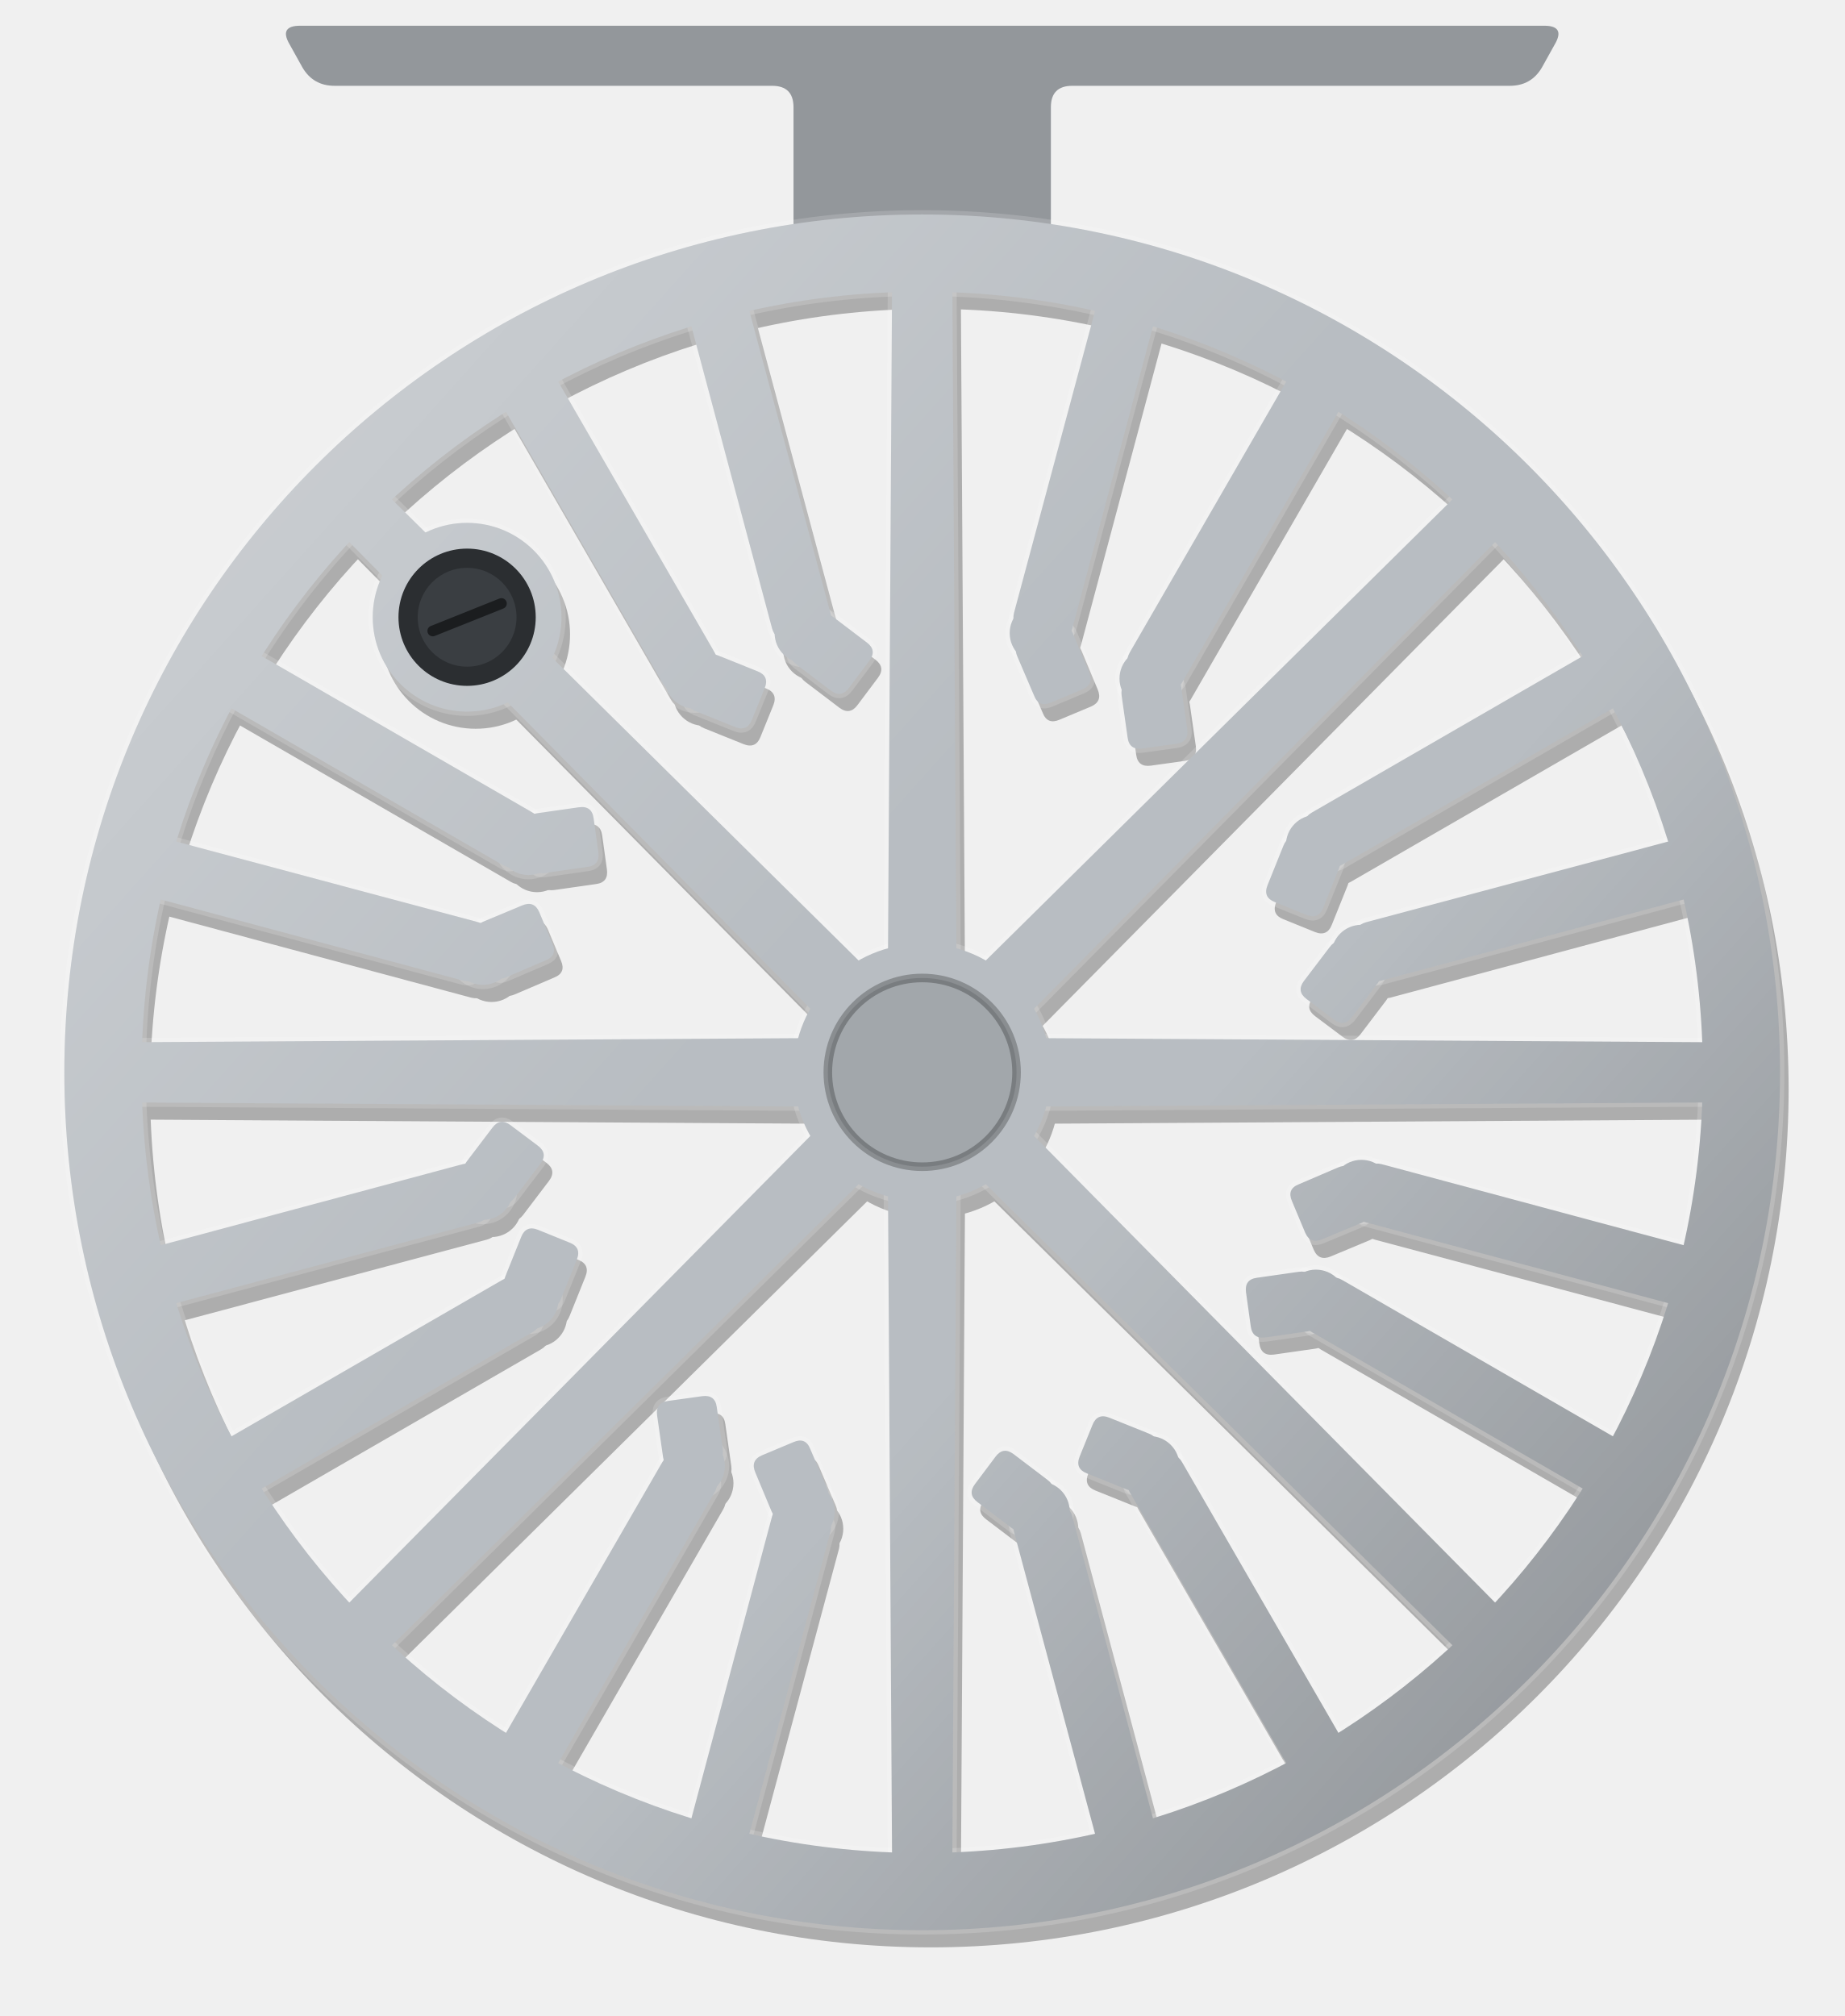
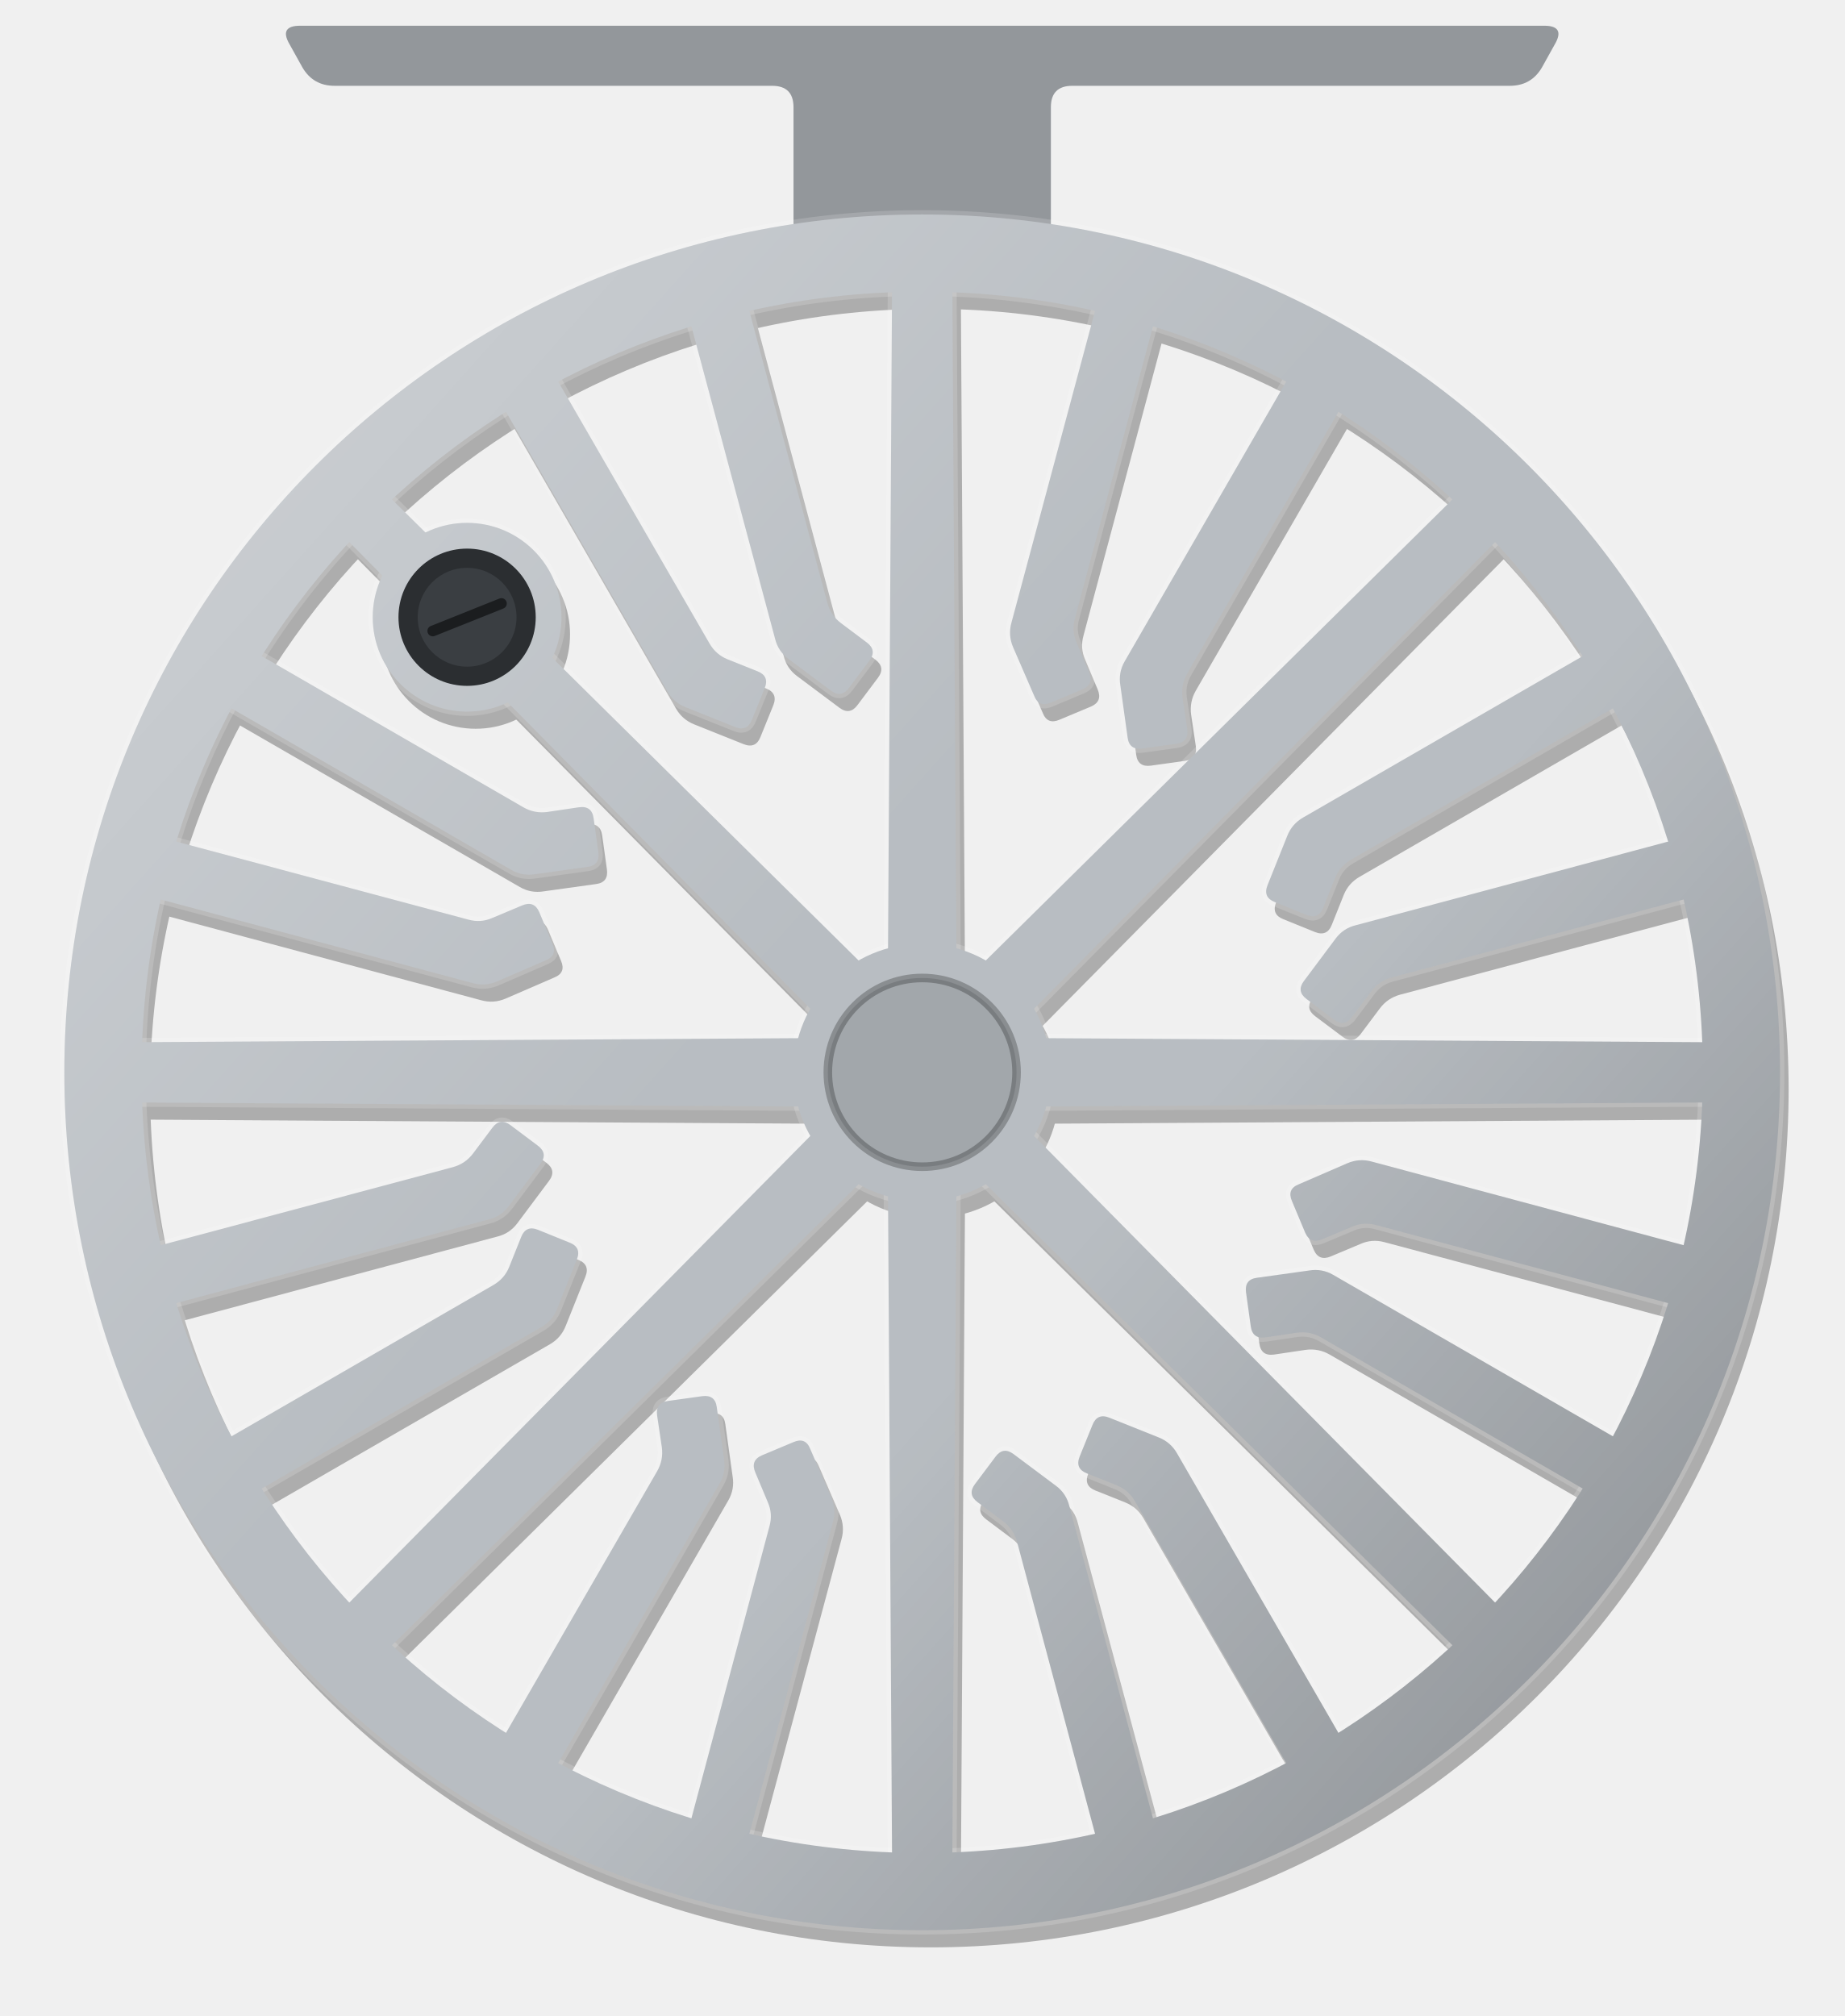
<svg xmlns="http://www.w3.org/2000/svg" data-arbor="106" viewBox="-215 -250 430 470" color="#b8bdc2" data-handles="-106.1 -106.1 22">
  <defs>
    <linearGradient id="sheen" x1="0" y1="0" x2="1" y2="1">
      <stop offset="0" stop-color="#fff" stop-opacity=".4" />
      <stop offset=".45" stop-color="#fff" stop-opacity="0" />
      <stop offset=".6" stop-color="#000" stop-opacity="0" />
      <stop offset="1" stop-color="#000" stop-opacity=".3" />
    </linearGradient>
    <g id="back" fill-rule="evenodd" />
    <g id="body" fill-rule="evenodd">
      <path d="M-200 0a200 200 0 1 0 400 0a200 200 0 1 0 -400 0ZM-182 0a182 182 0 1 0 364 0a182 182 0 1 0 -364 0Z" />
-       <path d="M182.6 44.8Q183.4 41.9 180.5 41.1L107.1 21.4Q104.2 20.7 103.4 23.6L101.4 31.3Q100.6 34.2 103.5 35L176.9 54.6Q179.8 55.4 180.6 52.5Z" />
-       <path d="M100.8 23.8Q99.6 21 96.9 22.2L87.8 26.1Q85 27.2 86.2 30L89.3 37.4Q90.5 40.1 93.3 38.9L102.4 35.1Q105.1 33.9 104 31.1Z" />
-       <path d="M95.4 27.4a7 7 0 1 0 14 0a7 7 0 1 0 -14 0Z" />
-       <path d="M164.8 90.5Q166.3 87.9 163.7 86.4L97.9 48.4Q95.3 46.9 93.8 49.5L89.8 56.5Q88.3 59.1 90.9 60.6L156.7 98.6Q159.3 100.1 160.8 97.5Z" />
-       <path d="M91.2 49Q90.8 46.1 87.8 46.5L78 47.9Q75.1 48.3 75.5 51.3L76.6 59.2Q77 62.2 80 61.8L89.8 60.4Q92.8 59.9 92.4 57Z" />
-       <path d="M84.8 53a7 7 0 1 0 14 0a7 7 0 1 0 -14 0Z" />
-       <path d="M97.5 160.8Q100.1 159.3 98.6 156.7L60.6 90.9Q59.1 88.3 56.5 89.8L49.5 93.8Q46.9 95.3 48.4 97.9L86.4 163.7Q87.9 166.3 90.5 164.8Z" />
-       <path d="M54.5 88.1Q55.6 85.3 52.8 84.2L43.6 80.5Q40.8 79.4 39.7 82.2L36.7 89.6Q35.6 92.4 38.4 93.5L47.6 97.2Q50.4 98.3 51.5 95.5Z" />
-       <path d="M46 91.8a7 7 0 1 0 14 0a7 7 0 1 0 -14 0Z" />
-       <path d="M52.5 180.6Q55.4 179.8 54.6 176.9L35 103.5Q34.2 100.6 31.3 101.4L23.6 103.4Q20.7 104.2 21.4 107.1L41.1 180.5Q41.9 183.4 44.8 182.6Z" />
-       <path d="M29.8 99.2Q31.6 96.8 29.2 95L21.3 89Q18.9 87.2 17.1 89.6L12.3 96Q10.5 98.4 12.9 100.2L20.8 106.2Q23.2 108 25 105.6Z" />
-       <path d="M20.4 102.4a7 7 0 1 0 14 0a7 7 0 1 0 -14 0Z" />
-       <path d="M-44.8 182.6Q-41.9 183.4 -41.1 180.5L-21.4 107.1Q-20.7 104.2 -23.6 103.4L-31.3 101.4Q-34.2 100.6 -35 103.5L-54.6 176.9Q-55.4 179.8 -52.5 180.6Z" />
-       <path d="M-23.8 100.8Q-21 99.6 -22.2 96.9L-26.1 87.8Q-27.2 85 -30 86.2L-37.4 89.3Q-40.1 90.5 -38.9 93.3L-35.1 102.4Q-33.9 105.1 -31.1 104Z" />
-       <path d="M-34.4 102.4a7 7 0 1 0 14 0a7 7 0 1 0 -14 0Z" />
-       <path d="M-90.5 164.8Q-87.9 166.3 -86.4 163.7L-48.4 97.9Q-46.9 95.3 -49.5 93.8L-56.5 89.8Q-59.1 88.3 -60.6 90.9L-98.6 156.7Q-100.1 159.3 -97.5 160.8Z" />
-       <path d="M-49 91.2Q-46.1 90.8 -46.5 87.8L-47.9 78Q-48.3 75.1 -51.3 75.5L-59.2 76.6Q-62.2 77 -61.8 80L-60.4 89.8Q-59.9 92.8 -57 92.4Z" />
-       <path d="M-60 91.8a7 7 0 1 0 14 0a7 7 0 1 0 -14 0Z" />
-       <path d="M-160.8 97.5Q-159.3 100.1 -156.7 98.6L-90.9 60.6Q-88.3 59.1 -89.8 56.5L-93.8 49.5Q-95.3 46.9 -97.9 48.4L-163.7 86.4Q-166.3 87.9 -164.8 90.5Z" />
-       <path d="M-88.1 54.5Q-85.3 55.6 -84.2 52.8L-80.5 43.6Q-79.4 40.8 -82.2 39.7L-89.6 36.7Q-92.4 35.6 -93.5 38.4L-97.2 47.6Q-98.3 50.4 -95.5 51.5Z" />
-       <path d="M-98.8 53a7 7 0 1 0 14 0a7 7 0 1 0 -14 0Z" />
-       <path d="M-180.6 52.5Q-179.8 55.4 -176.9 54.6L-103.5 35Q-100.6 34.2 -101.4 31.3L-103.4 23.6Q-104.2 20.7 -107.1 21.4L-180.5 41.1Q-183.4 41.9 -182.6 44.8Z" />
-       <path d="M-99.2 29.8Q-96.8 31.6 -95 29.2L-89 21.3Q-87.2 18.9 -89.6 17.1L-96 12.3Q-98.4 10.5 -100.2 12.9L-106.2 20.8Q-108 23.2 -105.6 25Z" />
-       <path d="M-109.4 27.4a7 7 0 1 0 14 0a7 7 0 1 0 -14 0Z" />
-       <path d="M-182.6 -44.8Q-183.4 -41.9 -180.5 -41.1L-107.1 -21.4Q-104.2 -20.7 -103.4 -23.6L-101.4 -31.3Q-100.6 -34.2 -103.5 -35L-176.9 -54.6Q-179.8 -55.4 -180.6 -52.5Z" />
-       <path d="M-100.8 -23.8Q-99.6 -21 -96.9 -22.2L-87.8 -26.1Q-85 -27.2 -86.2 -30L-89.3 -37.4Q-90.5 -40.1 -93.3 -38.9L-102.4 -35.1Q-105.1 -33.9 -104 -31.1Z" />
-       <path d="M-109.4 -27.4a7 7 0 1 0 14 0a7 7 0 1 0 -14 0Z" />
-       <path d="M-164.8 -90.5Q-166.3 -87.9 -163.7 -86.4L-97.9 -48.4Q-95.3 -46.9 -93.8 -49.5L-89.8 -56.5Q-88.3 -59.1 -90.9 -60.6L-156.7 -98.6Q-159.3 -100.1 -160.8 -97.5Z" />
-       <path d="M-91.2 -49Q-90.8 -46.1 -87.8 -46.5L-78 -47.9Q-75.1 -48.3 -75.5 -51.3L-76.6 -59.2Q-77 -62.2 -80 -61.8L-89.8 -60.4Q-92.8 -59.9 -92.4 -57Z" />
-       <path d="M-98.8 -53a7 7 0 1 0 14 0a7 7 0 1 0 -14 0Z" />
-       <path d="M-97.5 -160.8Q-100.1 -159.3 -98.6 -156.7L-60.6 -90.9Q-59.1 -88.3 -56.5 -89.8L-49.5 -93.8Q-46.9 -95.3 -48.4 -97.9L-86.4 -163.7Q-87.9 -166.3 -90.5 -164.8Z" />
-       <path d="M-54.5 -88.1Q-55.6 -85.3 -52.8 -84.2L-43.6 -80.5Q-40.8 -79.4 -39.7 -82.2L-36.7 -89.6Q-35.6 -92.4 -38.4 -93.5L-47.6 -97.2Q-50.4 -98.3 -51.5 -95.5Z" />
-       <path d="M-60 -91.8a7 7 0 1 0 14 0a7 7 0 1 0 -14 0Z" />
-       <path d="M-52.5 -180.6Q-55.4 -179.8 -54.6 -176.9L-35 -103.5Q-34.2 -100.6 -31.3 -101.4L-23.6 -103.4Q-20.7 -104.2 -21.4 -107.1L-41.1 -180.5Q-41.9 -183.4 -44.8 -182.6Z" />
-       <path d="M-29.8 -99.2Q-31.6 -96.8 -29.2 -95L-21.3 -89Q-18.9 -87.2 -17.1 -89.6L-12.3 -96Q-10.5 -98.4 -12.9 -100.2L-20.8 -106.2Q-23.2 -108 -25 -105.6Z" />
-       <path d="M-34.4 -102.4a7 7 0 1 0 14 0a7 7 0 1 0 -14 0Z" />
-       <path d="M44.8 -182.6Q41.9 -183.4 41.1 -180.5L21.4 -107.1Q20.7 -104.2 23.6 -103.4L31.3 -101.4Q34.2 -100.6 35 -103.5L54.6 -176.9Q55.4 -179.8 52.5 -180.6Z" />
-       <path d="M23.8 -100.8Q21 -99.6 22.2 -96.9L26.1 -87.8Q27.2 -85 30 -86.2L37.4 -89.3Q40.1 -90.5 38.9 -93.3L35.1 -102.4Q33.9 -105.1 31.1 -104Z" />
-       <path d="M20.4 -102.4a7 7 0 1 0 14 0a7 7 0 1 0 -14 0Z" />
-       <path d="M90.5 -164.8Q87.9 -166.3 86.4 -163.7L48.4 -97.9Q46.9 -95.3 49.5 -93.8L56.5 -89.8Q59.1 -88.3 60.6 -90.9L98.6 -156.7Q100.1 -159.3 97.5 -160.8Z" />
-       <path d="M49 -91.2Q46.1 -90.8 46.5 -87.8L47.9 -78Q48.3 -75.1 51.3 -75.5L59.2 -76.6Q62.2 -77 61.8 -80L60.4 -89.8Q59.9 -92.8 57 -92.4Z" />
-       <path d="M46 -91.8a7 7 0 1 0 14 0a7 7 0 1 0 -14 0Z" />
-       <path d="M160.8 -97.5Q159.3 -100.1 156.7 -98.6L90.9 -60.6Q88.3 -59.1 89.8 -56.5L93.8 -49.5Q95.3 -46.9 97.9 -48.4L163.7 -86.4Q166.3 -87.9 164.8 -90.5Z" />
-       <path d="M88.1 -54.5Q85.3 -55.6 84.2 -52.8L80.5 -43.6Q79.4 -40.8 82.2 -39.7L89.6 -36.7Q92.4 -35.6 93.5 -38.4L97.2 -47.6Q98.3 -50.4 95.5 -51.5Z" />
-       <path d="M84.8 -53a7 7 0 1 0 14 0a7 7 0 1 0 -14 0Z" />
-       <path d="M180.6 -52.5Q179.8 -55.4 176.9 -54.6L103.5 -35Q100.6 -34.2 101.4 -31.3L103.4 -23.6Q104.2 -20.7 107.1 -21.4L180.5 -41.1Q183.4 -41.9 182.6 -44.8Z" />
-       <path d="M99.2 -29.8Q96.8 -31.6 95 -29.2L89 -21.3Q87.2 -18.9 89.6 -17.1L96 -12.3Q98.4 -10.5 100.2 -12.9L106.2 -20.8Q108 -23.2 105.6 -25Z" />
-       <path d="M95.4 -27.4a7 7 0 1 0 14 0a7 7 0 1 0 -14 0Z" />
+       <path d="M182.6 44.8Q183.4 41.9 180.5 41.1L104.8 20.8Q101.9 20 99.1 21.2L87.8 26.1Q85 27.2 86.2 30L89.3 37.4Q90.5 40.1 93.3 38.9L100.2 36Q102.9 34.8 105.8 35.6L176.9 54.6Q179.8 55.4 180.6 52.5Z" />
+       <path d="M164.8 90.5Q166.3 87.9 163.7 86.4L95.8 47.2Q93.2 45.7 90.2 46.2L78 47.9Q75.1 48.3 75.5 51.3L76.6 59.2Q77 62.2 80 61.8L87.4 60.7Q90.4 60.3 93 61.8L156.7 98.6Q159.3 100.1 160.8 97.5Z" />
+       <path d="M97.5 160.8Q100.1 159.3 98.6 156.7L59.4 88.8Q57.9 86.2 55.1 85.1L43.6 80.5Q40.8 79.4 39.7 82.2L36.7 89.6Q35.6 92.4 38.4 93.5L45.4 96.3Q48.1 97.4 49.6 100L86.4 163.7Q87.9 166.3 90.5 164.8Z" />
+       <path d="M52.5 180.6Q55.4 179.8 54.6 176.9L34.3 101.1Q33.6 98.2 31.2 96.4L21.3 89Q18.9 87.2 17.1 89.6L12.3 96Q10.5 98.4 12.9 100.2L18.9 104.7Q21.3 106.5 22.1 109.4L41.1 180.5Q41.9 183.4 44.8 182.6Z" />
+       <path d="M-44.8 182.6Q-41.9 183.4 -41.1 180.5L-20.8 104.8Q-20 101.9 -21.2 99.1L-26.1 87.8Q-27.2 85 -30 86.2L-37.4 89.3Q-40.1 90.5 -38.9 93.3L-36 100.2Q-34.8 102.9 -35.6 105.8L-54.6 176.9Q-55.4 179.8 -52.5 180.6Z" />
+       <path d="M-90.5 164.8Q-87.9 166.3 -86.4 163.7L-47.2 95.8Q-45.7 93.2 -46.2 90.2L-47.9 78Q-48.3 75.1 -51.3 75.5L-59.2 76.6Q-62.2 77 -61.8 80L-60.7 87.4Q-60.3 90.4 -61.8 93L-98.6 156.7Q-100.1 159.3 -97.5 160.8Z" />
+       <path d="M-160.8 97.5Q-159.3 100.1 -156.7 98.6L-88.8 59.4Q-86.2 57.9 -85.1 55.1L-80.5 43.6Q-79.4 40.8 -82.2 39.7L-89.6 36.7Q-92.4 35.6 -93.5 38.4L-96.3 45.4Q-97.4 48.1 -100 49.6L-163.7 86.4Q-166.3 87.9 -164.8 90.5Z" />
+       <path d="M-180.6 52.5Q-179.8 55.4 -176.9 54.6L-101.1 34.3Q-98.2 33.6 -96.4 31.2L-89 21.3Q-87.2 18.9 -89.6 17.1L-96 12.3Q-98.4 10.5 -100.2 12.9L-104.7 18.9Q-106.5 21.3 -109.4 22.1L-180.5 41.1Q-183.4 41.9 -182.6 44.8Z" />
+       <path d="M-182.6 -44.8Q-183.4 -41.9 -180.5 -41.1L-104.8 -20.8Q-101.9 -20 -99.1 -21.2L-87.8 -26.1Q-85 -27.2 -86.2 -30L-89.3 -37.4Q-90.5 -40.1 -93.3 -38.9L-100.2 -36Q-102.9 -34.8 -105.8 -35.6L-176.9 -54.6Q-179.8 -55.4 -180.6 -52.5Z" />
+       <path d="M-164.8 -90.5Q-166.3 -87.9 -163.7 -86.4L-95.8 -47.2Q-93.2 -45.7 -90.2 -46.2L-78 -47.9Q-75.1 -48.3 -75.5 -51.3L-76.6 -59.2Q-77 -62.2 -80 -61.8L-87.4 -60.7Q-90.4 -60.3 -93 -61.8L-156.7 -98.6Q-159.3 -100.1 -160.8 -97.5Z" />
+       <path d="M-97.5 -160.8Q-100.1 -159.3 -98.6 -156.7L-59.4 -88.8Q-57.9 -86.2 -55.1 -85.1L-43.6 -80.5Q-40.8 -79.4 -39.7 -82.2L-36.7 -89.6Q-35.6 -92.4 -38.4 -93.5L-45.4 -96.3Q-48.1 -97.4 -49.6 -100L-86.4 -163.7Q-87.9 -166.3 -90.5 -164.8Z" />
+       <path d="M-52.5 -180.6Q-55.4 -179.8 -54.6 -176.9L-34.3 -101.1Q-33.6 -98.2 -31.2 -96.4L-21.3 -89Q-18.9 -87.2 -17.1 -89.6L-12.3 -96Q-10.5 -98.4 -12.9 -100.2L-18.9 -104.7Q-21.3 -106.5 -22.1 -109.4L-41.1 -180.5Q-41.9 -183.4 -44.8 -182.6Z" />
+       <path d="M44.8 -182.6Q41.9 -183.4 41.1 -180.5L20.8 -104.8Q20 -101.9 21.2 -99.1L26.1 -87.8Q27.2 -85 30 -86.2L37.4 -89.3Q40.1 -90.5 38.9 -93.3L36 -100.2Q34.8 -102.9 35.6 -105.8L54.6 -176.9Q55.4 -179.8 52.5 -180.6Z" />
+       <path d="M90.5 -164.8Q87.9 -166.3 86.4 -163.7L47.2 -95.8Q45.7 -93.2 46.2 -90.2L47.9 -78Q48.3 -75.1 51.3 -75.5L59.2 -76.6Q62.2 -77 61.8 -80L60.7 -87.4Q60.3 -90.4 61.8 -93L98.6 -156.7Q100.1 -159.3 97.5 -160.8Z" />
+       <path d="M160.8 -97.5Q159.3 -100.1 156.7 -98.6L88.8 -59.4Q86.2 -57.9 85.1 -55.1L80.5 -43.6Q79.4 -40.8 82.2 -39.7L89.6 -36.7Q92.4 -35.6 93.5 -38.4L96.3 -45.4Q97.4 -48.1 100 -49.6L163.7 -86.4Q166.3 -87.9 164.8 -90.5Z" />
+       <path d="M180.6 -52.5Q179.8 -55.4 176.9 -54.6L101.1 -34.3Q98.2 -33.6 96.4 -31.2L89 -21.3Q87.2 -18.9 89.6 -17.1L96 -12.3Q98.4 -10.5 100.2 -12.9L104.7 -18.9Q106.5 -21.3 109.4 -22.1L180.5 -41.1Q183.4 -41.9 182.6 -44.8Z" />
      <path d="M20 5Q20 8 23 8L187 7Q190 7 190 4L190 -4Q190 -7 187 -7L23 -8Q20 -8 20 -5Z" />
      <path d="M10.6 17.7Q8.5 19.8 10.6 21.9L127.3 137.2Q129.4 139.3 131.5 137.2L137.2 131.5Q139.3 129.4 137.2 127.3L21.9 10.6Q19.8 8.5 17.7 10.6Z" />
      <path d="M-5 20Q-8 20 -8 23L-7 187Q-7 190 -4 190L4 190Q7 190 7 187L8 23Q8 20 5 20Z" />
      <path d="M-17.7 10.6Q-19.8 8.5 -21.9 10.6L-137.2 127.3Q-139.3 129.4 -137.2 131.5L-131.5 137.2Q-129.4 139.3 -127.3 137.2L-10.6 21.9Q-8.5 19.8 -10.6 17.7Z" />
      <path d="M-20 -5Q-20 -8 -23 -8L-187 -7Q-190 -7 -190 -4L-190 4Q-190 7 -187 7L-23 8Q-20 8 -20 5Z" />
      <path d="M-10.6 -17.7Q-8.5 -19.8 -10.6 -21.9L-127.3 -137.2Q-129.4 -139.3 -131.5 -137.2L-137.2 -131.5Q-139.3 -129.4 -137.2 -127.3L-21.9 -10.6Q-19.8 -8.5 -17.7 -10.6Z" />
      <path d="M5 -20Q8 -20 8 -23L7 -187Q7 -190 4 -190L-4 -190Q-7 -190 -7 -187L-8 -23Q-8 -20 -5 -20Z" />
      <path d="M17.7 -10.6Q19.8 -8.5 21.9 -10.6L137.2 -127.3Q139.3 -129.4 137.2 -131.5L131.5 -137.2Q129.4 -139.3 127.3 -137.2L10.6 -21.9Q8.5 -19.8 10.6 -17.7Z" />
      <path d="M-30 0a30 30 0 1 0 60 0a30 30 0 1 0 -60 0Z" />
      <path d="M-128.1 -106.1a22 22 0 1 0 44 0a22 22 0 1 0 -44 0Z" />
    </g>
    <mask id="body-mask">
      <use href="#body" data-cage="" fill="#fff" />
    </mask>
  </defs>
  <g fill-rule="evenodd" fill="currentColor">
    <path d="M-147.5 -239.7Q-150 -244 -145 -244L145 -244Q150 -244 147.5 -239.7L144.5 -234.3Q142 -230 137 -230L35 -230Q30 -230 30 -225L30 -191Q30 -186 25 -186L-25 -186Q-30 -186 -30 -191L-30 -225Q-30 -230 -35 -230L-137 -230Q-142 -230 -144.5 -234.3Z" />
  </g>
  <g fill-rule="evenodd" fill="#000" opacity=".2">
    <path d="M-147.5 -239.7Q-150 -244 -145 -244L145 -244Q150 -244 147.5 -239.7L144.5 -234.3Q142 -230 137 -230L35 -230Q30 -230 30 -225L30 -191Q30 -186 25 -186L-25 -186Q-30 -186 -30 -191L-30 -225Q-30 -230 -35 -230L-137 -230Q-142 -230 -144.5 -234.3Z" />
  </g>
  <g transform="translate(2 4)">
    <use href="#body" data-cage="" fill="#000" opacity=".28" />
  </g>
  <g data-cage="">
    <use href="#body" fill="none" stroke="#fff" stroke-opacity=".16" stroke-width="2" />
    <use href="#body" fill="currentColor" />
  </g>
  <rect x="-215" y="-250" width="430" height="470" fill="url(#sheen)" mask="url(#body-mask)" />
  <g data-cage="">
    <circle r="22" fill="#000" fill-opacity=".12" />
    <circle r="22" fill="none" stroke="#000" stroke-opacity=".25" stroke-width="2" />
    <circle cx="-106.1" cy="-106.1" r="16" fill="#2b2e31" />
    <circle cx="-106.1" cy="-106.1" r="11.52" fill="#3a3e42" />
    <path d="M-114.1 -102.9L-98.1 -109.3" stroke="#1b1d1f" stroke-width="2.5" stroke-linecap="round" />
  </g>
</svg>
